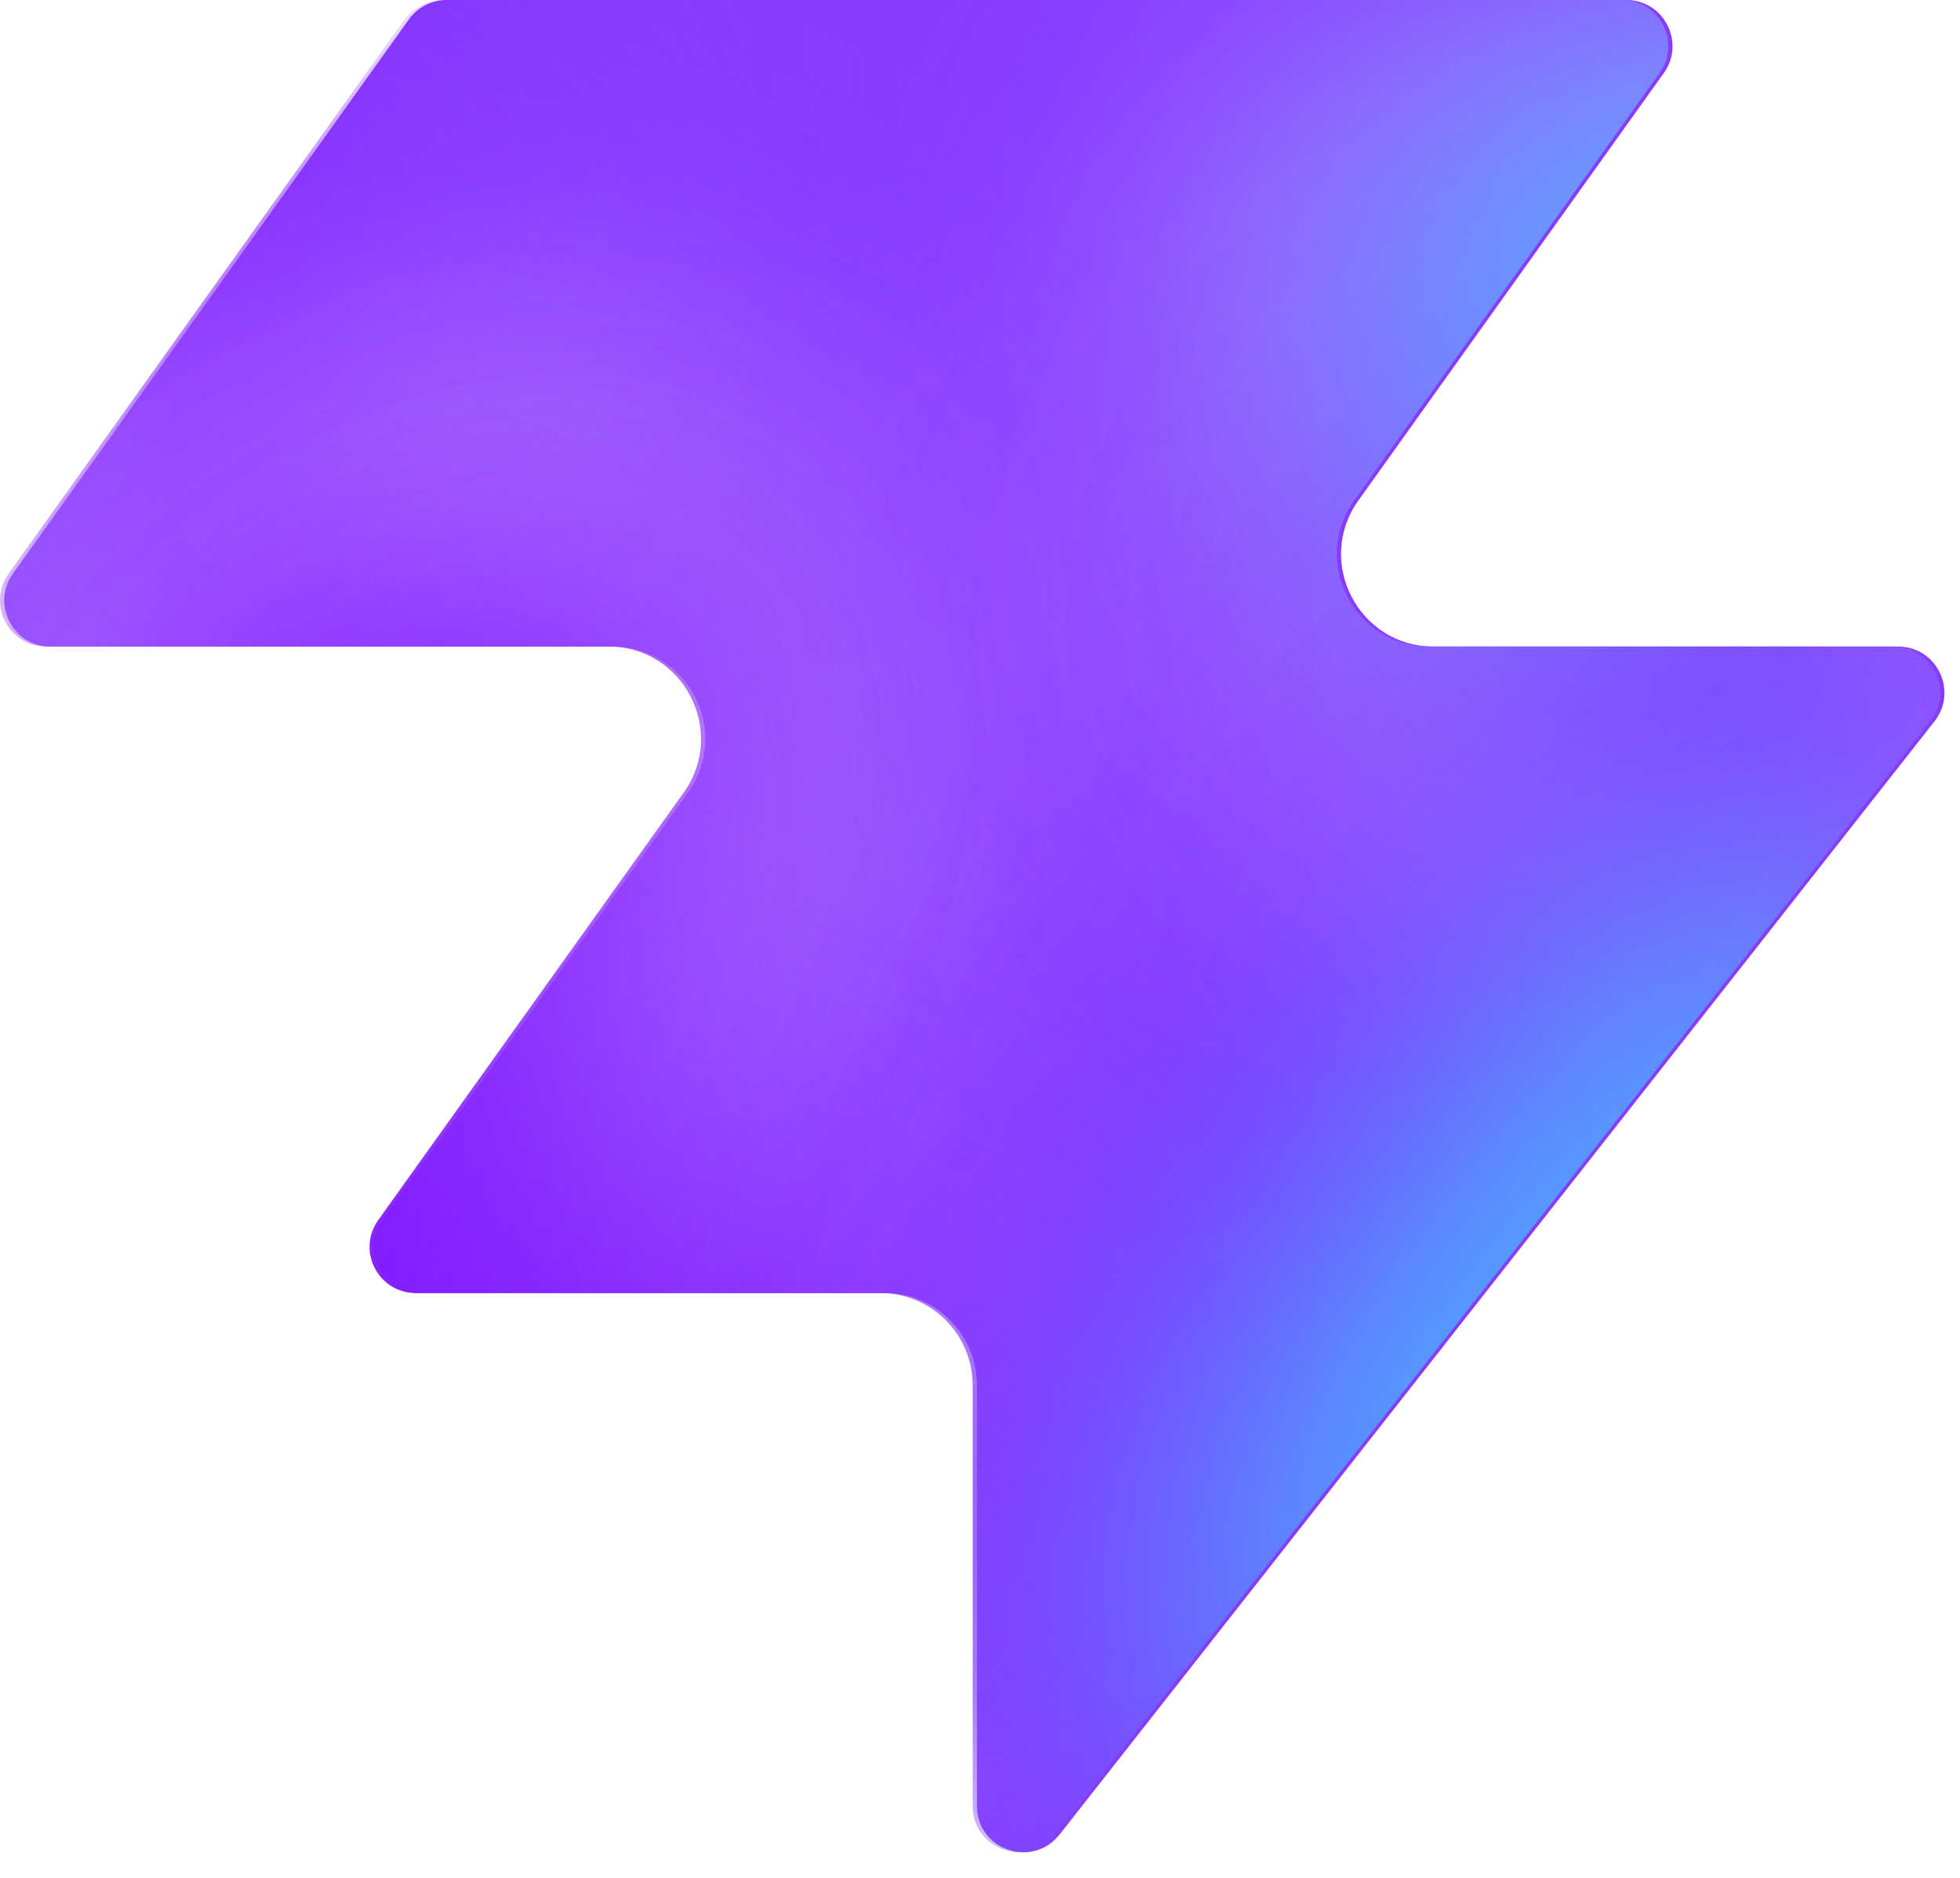
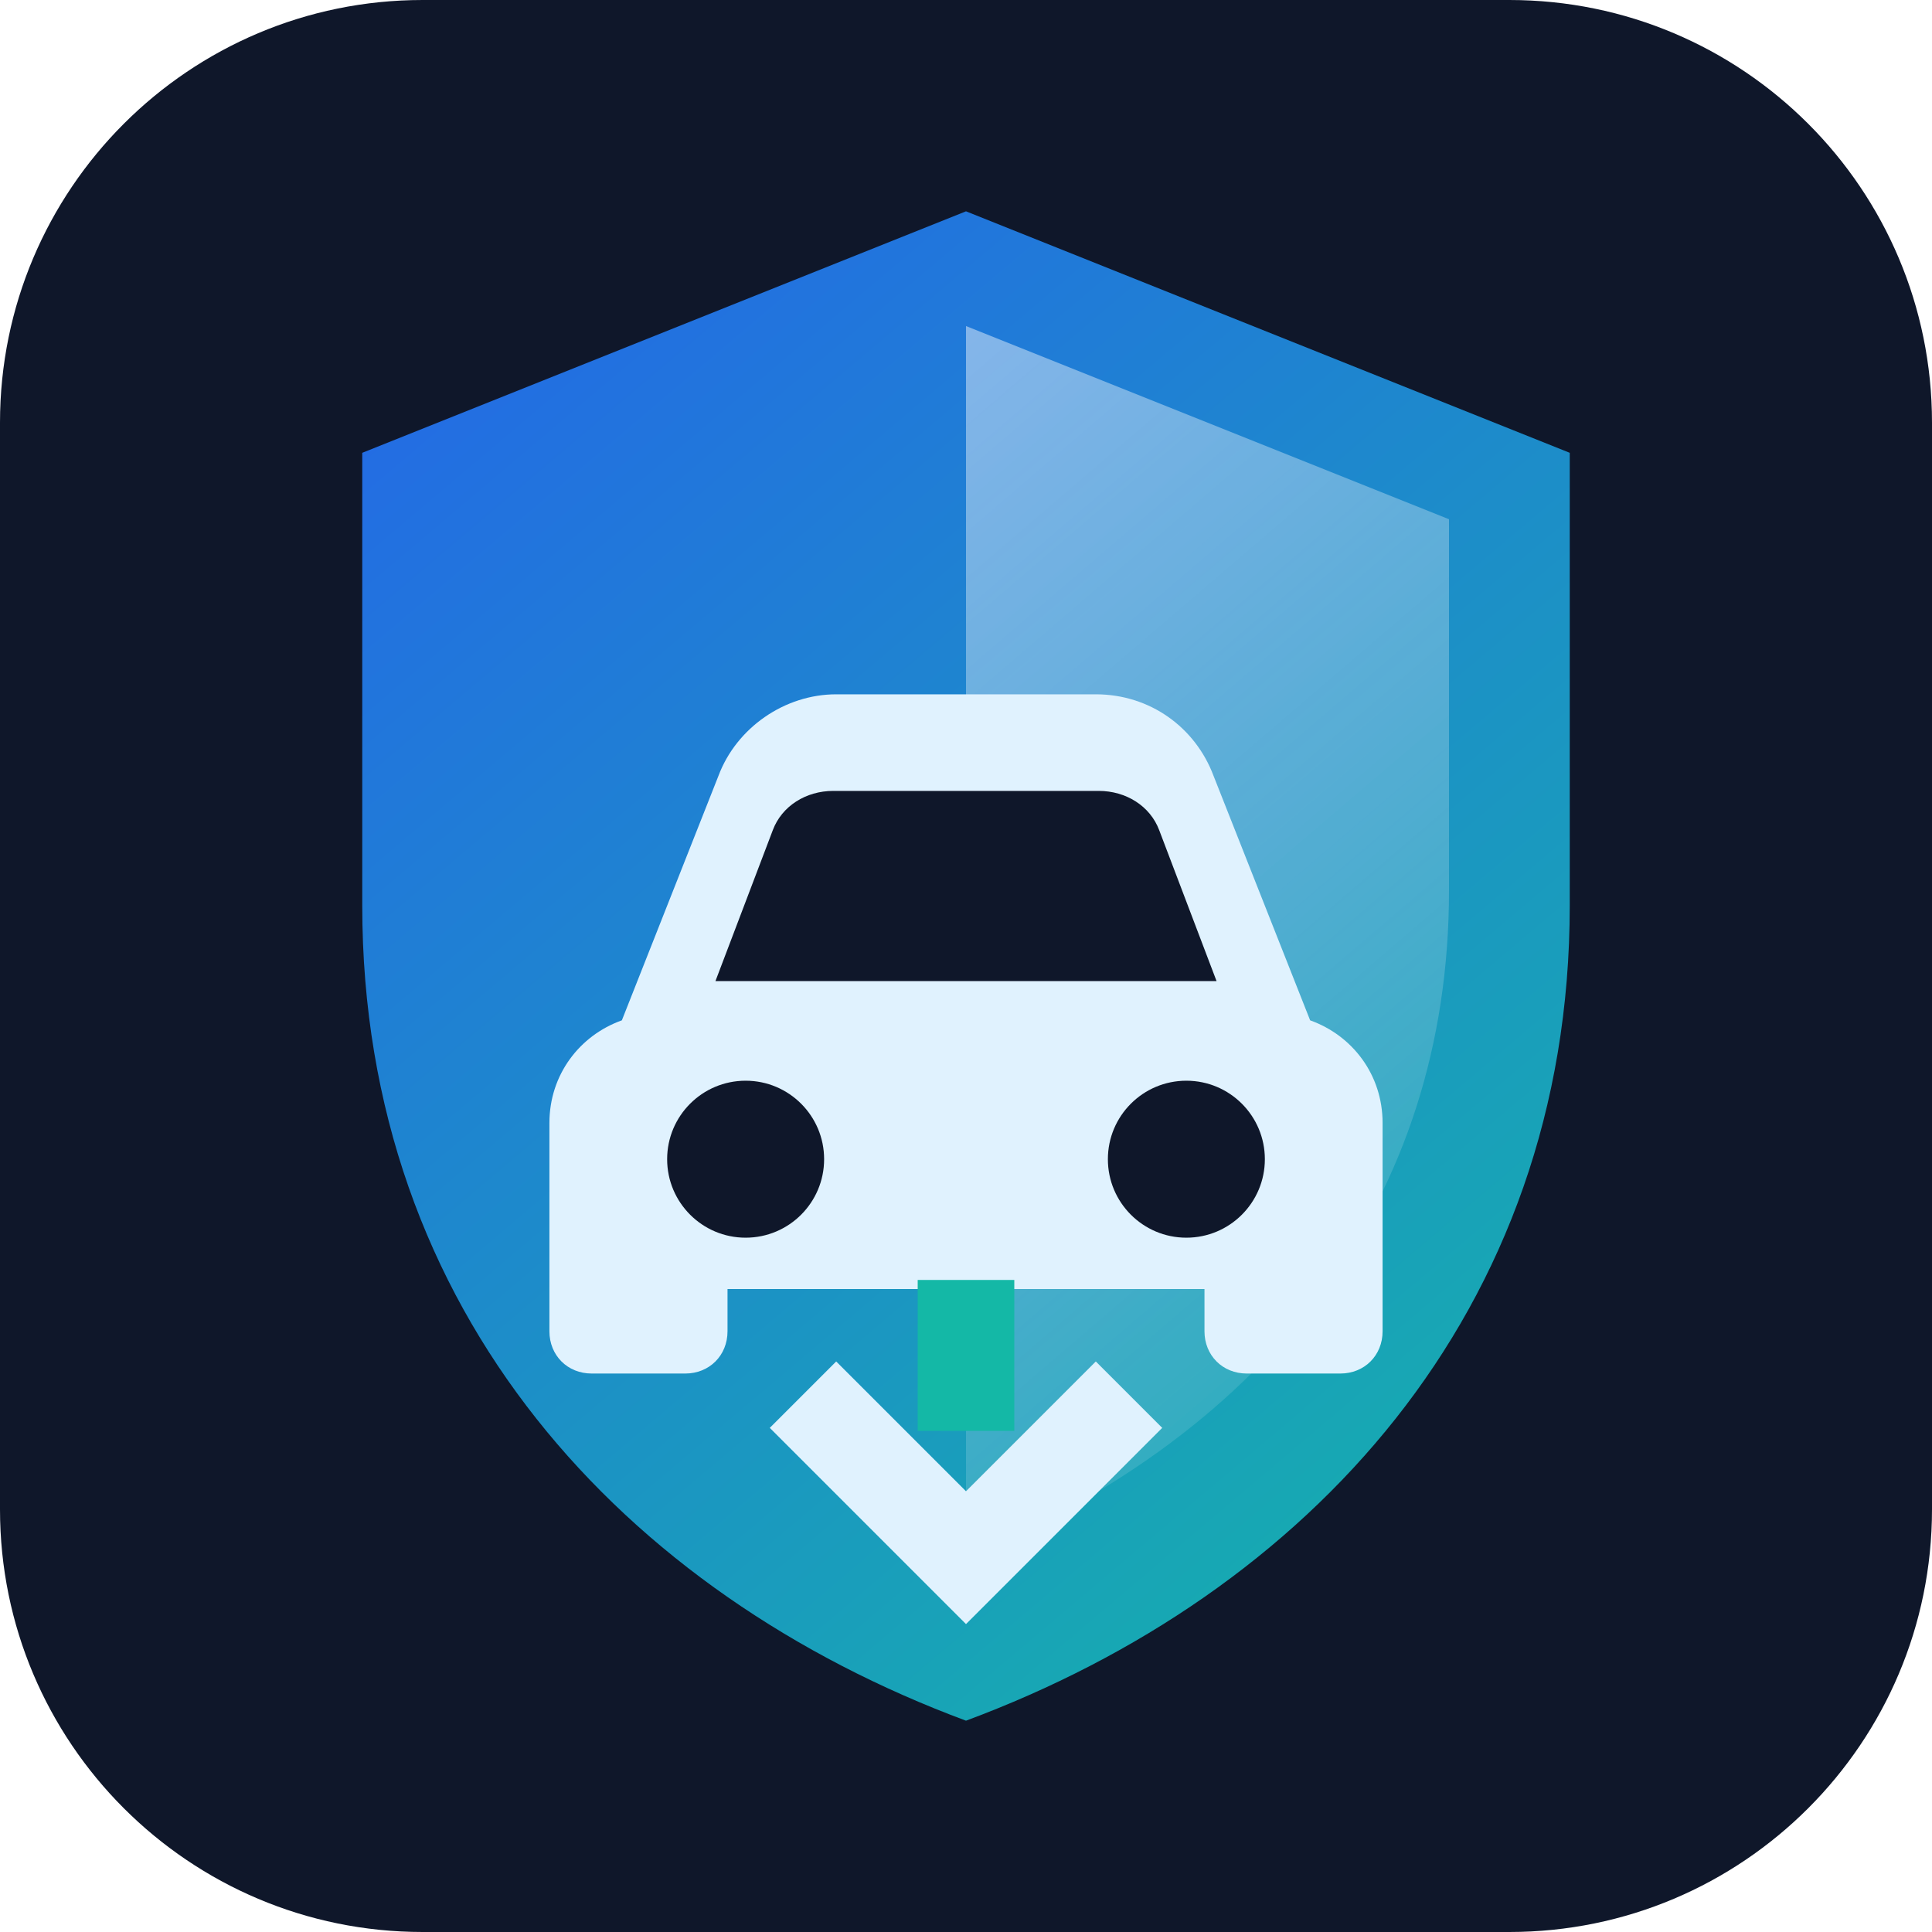
- <svg xmlns="http://www.w3.org/2000/svg" width="48" height="46" fill="none" viewBox="0 0 48 46">
-   <path fill="#863bff" d="M25.946 44.938c-.664.845-2.021.375-2.021-.698V33.937a2.26 2.26 0 0 0-2.262-2.262H10.287c-.92 0-1.456-1.04-.92-1.788l7.48-10.471c1.07-1.497 0-3.578-1.842-3.578H1.237c-.92 0-1.456-1.04-.92-1.788L10.013.474c.214-.297.556-.474.92-.474h28.894c.92 0 1.456 1.04.92 1.788l-7.48 10.471c-1.07 1.498 0 3.579 1.842 3.579h11.377c.943 0 1.473 1.088.89 1.83L25.947 44.94z" style="fill:#863bff;fill:color(display-p3 .525 .23 1);fill-opacity:1" />
-   <mask id="a" width="48" height="46" x="0" y="0" maskUnits="userSpaceOnUse" style="mask-type:alpha">
-     <path fill="#000" d="M25.842 44.938c-.664.844-2.021.375-2.021-.698V33.937a2.26 2.26 0 0 0-2.262-2.262H10.183c-.92 0-1.456-1.04-.92-1.788l7.48-10.471c1.07-1.498 0-3.579-1.842-3.579H1.133c-.92 0-1.456-1.04-.92-1.787L9.91.473c.214-.297.556-.474.92-.474h28.894c.92 0 1.456 1.04.92 1.788l-7.48 10.471c-1.07 1.498 0 3.578 1.842 3.578h11.377c.943 0 1.473 1.088.89 1.832L25.843 44.94z" style="fill:#000;fill-opacity:1" />
-   </mask>
-   <g mask="url(#a)">
-     <g filter="url(#b)">
-       <ellipse cx="5.508" cy="14.704" fill="#ede6ff" rx="5.508" ry="14.704" style="fill:#ede6ff;fill:color(display-p3 .927 .903 1);fill-opacity:1" transform="matrix(.00324 1 1 -.00324 -4.47 31.516)" />
-     </g>
-     <g filter="url(#c)">
-       <ellipse cx="10.399" cy="29.851" fill="#ede6ff" rx="10.399" ry="29.851" style="fill:#ede6ff;fill:color(display-p3 .927 .903 1);fill-opacity:1" transform="matrix(.00324 1 1 -.00324 -39.328 7.883)" />
-     </g>
-     <g filter="url(#d)">
-       <ellipse cx="5.508" cy="30.487" fill="#7e14ff" rx="5.508" ry="30.487" style="fill:#7e14ff;fill:color(display-p3 .492 .077 1);fill-opacity:1" transform="rotate(89.814 -25.913 -14.639)scale(1 -1)" />
-     </g>
-     <g filter="url(#e)">
-       <ellipse cx="5.508" cy="30.599" fill="#7e14ff" rx="5.508" ry="30.599" style="fill:#7e14ff;fill:color(display-p3 .492 .077 1);fill-opacity:1" transform="rotate(89.814 -32.644 -3.334)scale(1 -1)" />
-     </g>
-     <g filter="url(#f)">
-       <ellipse cx="5.508" cy="30.599" fill="#7e14ff" rx="5.508" ry="30.599" style="fill:#7e14ff;fill:color(display-p3 .492 .077 1);fill-opacity:1" transform="matrix(.00324 1 1 -.00324 -34.34 30.47)" />
-     </g>
-     <g filter="url(#g)">
-       <ellipse cx="14.072" cy="22.078" fill="#ede6ff" rx="14.072" ry="22.078" style="fill:#ede6ff;fill:color(display-p3 .927 .903 1);fill-opacity:1" transform="rotate(93.35 24.506 48.493)scale(-1 1)" />
-     </g>
-     <g filter="url(#h)">
-       <ellipse cx="3.47" cy="21.501" fill="#7e14ff" rx="3.47" ry="21.501" style="fill:#7e14ff;fill:color(display-p3 .492 .077 1);fill-opacity:1" transform="rotate(89.009 28.708 47.59)scale(-1 1)" />
-     </g>
-     <g filter="url(#i)">
-       <ellipse cx="3.47" cy="21.501" fill="#7e14ff" rx="3.47" ry="21.501" style="fill:#7e14ff;fill:color(display-p3 .492 .077 1);fill-opacity:1" transform="rotate(89.009 28.708 47.59)scale(-1 1)" />
-     </g>
-     <g filter="url(#j)">
-       <ellipse cx=".387" cy="8.972" fill="#7e14ff" rx="4.407" ry="29.108" style="fill:#7e14ff;fill:color(display-p3 .492 .077 1);fill-opacity:1" transform="rotate(39.51 .387 8.972)" />
-     </g>
-     <g filter="url(#k)">
-       <ellipse cx="47.523" cy="-6.092" fill="#7e14ff" rx="4.407" ry="29.108" style="fill:#7e14ff;fill:color(display-p3 .492 .077 1);fill-opacity:1" transform="rotate(37.892 47.523 -6.092)" />
-     </g>
-     <g filter="url(#l)">
-       <ellipse cx="41.412" cy="6.333" fill="#47bfff" rx="5.971" ry="9.665" style="fill:#47bfff;fill:color(display-p3 .28 .748 1);fill-opacity:1" transform="rotate(37.892 41.412 6.333)" />
-     </g>
-     <g filter="url(#m)">
-       <ellipse cx="-1.879" cy="38.332" fill="#7e14ff" rx="4.407" ry="29.108" style="fill:#7e14ff;fill:color(display-p3 .492 .077 1);fill-opacity:1" transform="rotate(37.892 -1.88 38.332)" />
-     </g>
-     <g filter="url(#n)">
-       <ellipse cx="-1.879" cy="38.332" fill="#7e14ff" rx="4.407" ry="29.108" style="fill:#7e14ff;fill:color(display-p3 .492 .077 1);fill-opacity:1" transform="rotate(37.892 -1.88 38.332)" />
-     </g>
-     <g filter="url(#o)">
-       <ellipse cx="35.651" cy="29.907" fill="#7e14ff" rx="4.407" ry="29.108" style="fill:#7e14ff;fill:color(display-p3 .492 .077 1);fill-opacity:1" transform="rotate(37.892 35.651 29.907)" />
-     </g>
-     <g filter="url(#p)">
-       <ellipse cx="38.418" cy="32.4" fill="#47bfff" rx="5.971" ry="15.297" style="fill:#47bfff;fill:color(display-p3 .28 .748 1);fill-opacity:1" transform="rotate(37.892 38.418 32.4)" />
-     </g>
-   </g>
+ <svg xmlns="http://www.w3.org/2000/svg" viewBox="0 0 64 64" role="img" aria-label="Insurance Management System">
  <defs>
-     <filter id="b" width="60.045" height="41.654" x="-19.77" y="16.149" color-interpolation-filters="sRGB" filterUnits="userSpaceOnUse">
-       <feFlood flood-opacity="0" result="BackgroundImageFix" />
-       <feBlend in="SourceGraphic" in2="BackgroundImageFix" result="shape" />
-       <feGaussianBlur result="effect1_foregroundBlur_2002_17158" stdDeviation="7.659" />
-     </filter>
-     <filter id="c" width="90.34" height="51.437" x="-54.613" y="-7.533" color-interpolation-filters="sRGB" filterUnits="userSpaceOnUse">
-       <feFlood flood-opacity="0" result="BackgroundImageFix" />
-       <feBlend in="SourceGraphic" in2="BackgroundImageFix" result="shape" />
-       <feGaussianBlur result="effect1_foregroundBlur_2002_17158" stdDeviation="7.659" />
-     </filter>
-     <filter id="d" width="79.355" height="29.4" x="-49.64" y="2.03" color-interpolation-filters="sRGB" filterUnits="userSpaceOnUse">
-       <feFlood flood-opacity="0" result="BackgroundImageFix" />
-       <feBlend in="SourceGraphic" in2="BackgroundImageFix" result="shape" />
-       <feGaussianBlur result="effect1_foregroundBlur_2002_17158" stdDeviation="4.596" />
-     </filter>
-     <filter id="e" width="79.579" height="29.4" x="-45.045" y="20.029" color-interpolation-filters="sRGB" filterUnits="userSpaceOnUse">
-       <feFlood flood-opacity="0" result="BackgroundImageFix" />
-       <feBlend in="SourceGraphic" in2="BackgroundImageFix" result="shape" />
-       <feGaussianBlur result="effect1_foregroundBlur_2002_17158" stdDeviation="4.596" />
-     </filter>
-     <filter id="f" width="79.579" height="29.4" x="-43.513" y="21.178" color-interpolation-filters="sRGB" filterUnits="userSpaceOnUse">
-       <feFlood flood-opacity="0" result="BackgroundImageFix" />
-       <feBlend in="SourceGraphic" in2="BackgroundImageFix" result="shape" />
-       <feGaussianBlur result="effect1_foregroundBlur_2002_17158" stdDeviation="4.596" />
-     </filter>
-     <filter id="g" width="74.749" height="58.852" x="15.756" y="-17.901" color-interpolation-filters="sRGB" filterUnits="userSpaceOnUse">
-       <feFlood flood-opacity="0" result="BackgroundImageFix" />
-       <feBlend in="SourceGraphic" in2="BackgroundImageFix" result="shape" />
-       <feGaussianBlur result="effect1_foregroundBlur_2002_17158" stdDeviation="7.659" />
-     </filter>
-     <filter id="h" width="61.377" height="25.362" x="23.548" y="2.284" color-interpolation-filters="sRGB" filterUnits="userSpaceOnUse">
-       <feFlood flood-opacity="0" result="BackgroundImageFix" />
-       <feBlend in="SourceGraphic" in2="BackgroundImageFix" result="shape" />
-       <feGaussianBlur result="effect1_foregroundBlur_2002_17158" stdDeviation="4.596" />
-     </filter>
-     <filter id="i" width="61.377" height="25.362" x="23.548" y="2.284" color-interpolation-filters="sRGB" filterUnits="userSpaceOnUse">
-       <feFlood flood-opacity="0" result="BackgroundImageFix" />
-       <feBlend in="SourceGraphic" in2="BackgroundImageFix" result="shape" />
-       <feGaussianBlur result="effect1_foregroundBlur_2002_17158" stdDeviation="4.596" />
-     </filter>
-     <filter id="j" width="56.045" height="63.649" x="-27.636" y="-22.853" color-interpolation-filters="sRGB" filterUnits="userSpaceOnUse">
-       <feFlood flood-opacity="0" result="BackgroundImageFix" />
-       <feBlend in="SourceGraphic" in2="BackgroundImageFix" result="shape" />
-       <feGaussianBlur result="effect1_foregroundBlur_2002_17158" stdDeviation="4.596" />
-     </filter>
-     <filter id="k" width="54.814" height="64.646" x="20.116" y="-38.415" color-interpolation-filters="sRGB" filterUnits="userSpaceOnUse">
-       <feFlood flood-opacity="0" result="BackgroundImageFix" />
-       <feBlend in="SourceGraphic" in2="BackgroundImageFix" result="shape" />
-       <feGaussianBlur result="effect1_foregroundBlur_2002_17158" stdDeviation="4.596" />
-     </filter>
-     <filter id="l" width="33.541" height="35.313" x="24.641" y="-11.323" color-interpolation-filters="sRGB" filterUnits="userSpaceOnUse">
-       <feFlood flood-opacity="0" result="BackgroundImageFix" />
-       <feBlend in="SourceGraphic" in2="BackgroundImageFix" result="shape" />
-       <feGaussianBlur result="effect1_foregroundBlur_2002_17158" stdDeviation="4.596" />
-     </filter>
-     <filter id="m" width="54.814" height="64.646" x="-29.286" y="6.009" color-interpolation-filters="sRGB" filterUnits="userSpaceOnUse">
-       <feFlood flood-opacity="0" result="BackgroundImageFix" />
-       <feBlend in="SourceGraphic" in2="BackgroundImageFix" result="shape" />
-       <feGaussianBlur result="effect1_foregroundBlur_2002_17158" stdDeviation="4.596" />
-     </filter>
-     <filter id="n" width="54.814" height="64.646" x="-29.286" y="6.009" color-interpolation-filters="sRGB" filterUnits="userSpaceOnUse">
-       <feFlood flood-opacity="0" result="BackgroundImageFix" />
-       <feBlend in="SourceGraphic" in2="BackgroundImageFix" result="shape" />
-       <feGaussianBlur result="effect1_foregroundBlur_2002_17158" stdDeviation="4.596" />
-     </filter>
-     <filter id="o" width="54.814" height="64.646" x="8.244" y="-2.416" color-interpolation-filters="sRGB" filterUnits="userSpaceOnUse">
-       <feFlood flood-opacity="0" result="BackgroundImageFix" />
-       <feBlend in="SourceGraphic" in2="BackgroundImageFix" result="shape" />
-       <feGaussianBlur result="effect1_foregroundBlur_2002_17158" stdDeviation="4.596" />
-     </filter>
-     <filter id="p" width="39.409" height="43.623" x="18.713" y="10.588" color-interpolation-filters="sRGB" filterUnits="userSpaceOnUse">
-       <feFlood flood-opacity="0" result="BackgroundImageFix" />
-       <feBlend in="SourceGraphic" in2="BackgroundImageFix" result="shape" />
-       <feGaussianBlur result="effect1_foregroundBlur_2002_17158" stdDeviation="4.596" />
-     </filter>
+     <linearGradient id="bg" x1="10" x2="54" y1="6" y2="58" gradientUnits="userSpaceOnUse">
+       <stop offset="0" stop-color="#2563eb" />
+       <stop offset="1" stop-color="#14b8a6" />
+     </linearGradient>
+     <linearGradient id="shine" x1="18" x2="48" y1="10" y2="45" gradientUnits="userSpaceOnUse">
+       <stop offset="0" stop-color="#ffffff" stop-opacity=".55" />
+       <stop offset="1" stop-color="#ffffff" stop-opacity=".08" />
+     </linearGradient>
  </defs>
+   <rect width="64" height="64" rx="14" fill="#0f172a" />
+   <path fill="url(#bg)" d="M32 7 52 15v15c0 13.5-8.7 22.8-20 27-11.3-4.2-20-13.5-20-27V15l20-8Z" />
+   <path fill="url(#shine)" d="M32 10.8 48 17.2v12.3c0 10.2-5.9 17.9-16 22.1V10.8Z" />
+   <path fill="#e0f2fe" d="m20.6 33.8 3.2-8.1c.6-1.6 2.2-2.7 3.9-2.7h8.6c1.8 0 3.3 1.1 3.9 2.7l3.2 8.1c1.4.5 2.4 1.8 2.4 3.4v6.9c0 .8-.6 1.4-1.4 1.4h-3.1c-.8 0-1.4-.6-1.4-1.4v-1.4H24.1v1.4c0 .8-.6 1.4-1.4 1.4h-3.1c-.8 0-1.4-.6-1.4-1.4v-6.9c0-1.6 1-2.9 2.4-3.4Z" />
+   <path fill="#0f172a" d="m25.6 27.5-1.9 5h16.6l-1.9-5c-.3-.8-1.1-1.3-2-1.3h-8.8c-.9 0-1.7.5-2 1.3Z" />
+   <circle cx="24.7" cy="38.4" r="2.6" fill="#0f172a" />
+   <circle cx="39.3" cy="38.4" r="2.6" fill="#0f172a" />
+   <path fill="#14b8a6" d="M30.4 42.4h3.2v5h-3.2z" />
+   <path fill="#e0f2fe" d="m27.7 45.1 4.3 4.3 4.3-4.3 2.2 2.2-6.5 6.5-6.5-6.5 2.2-2.2Z" />
</svg>
